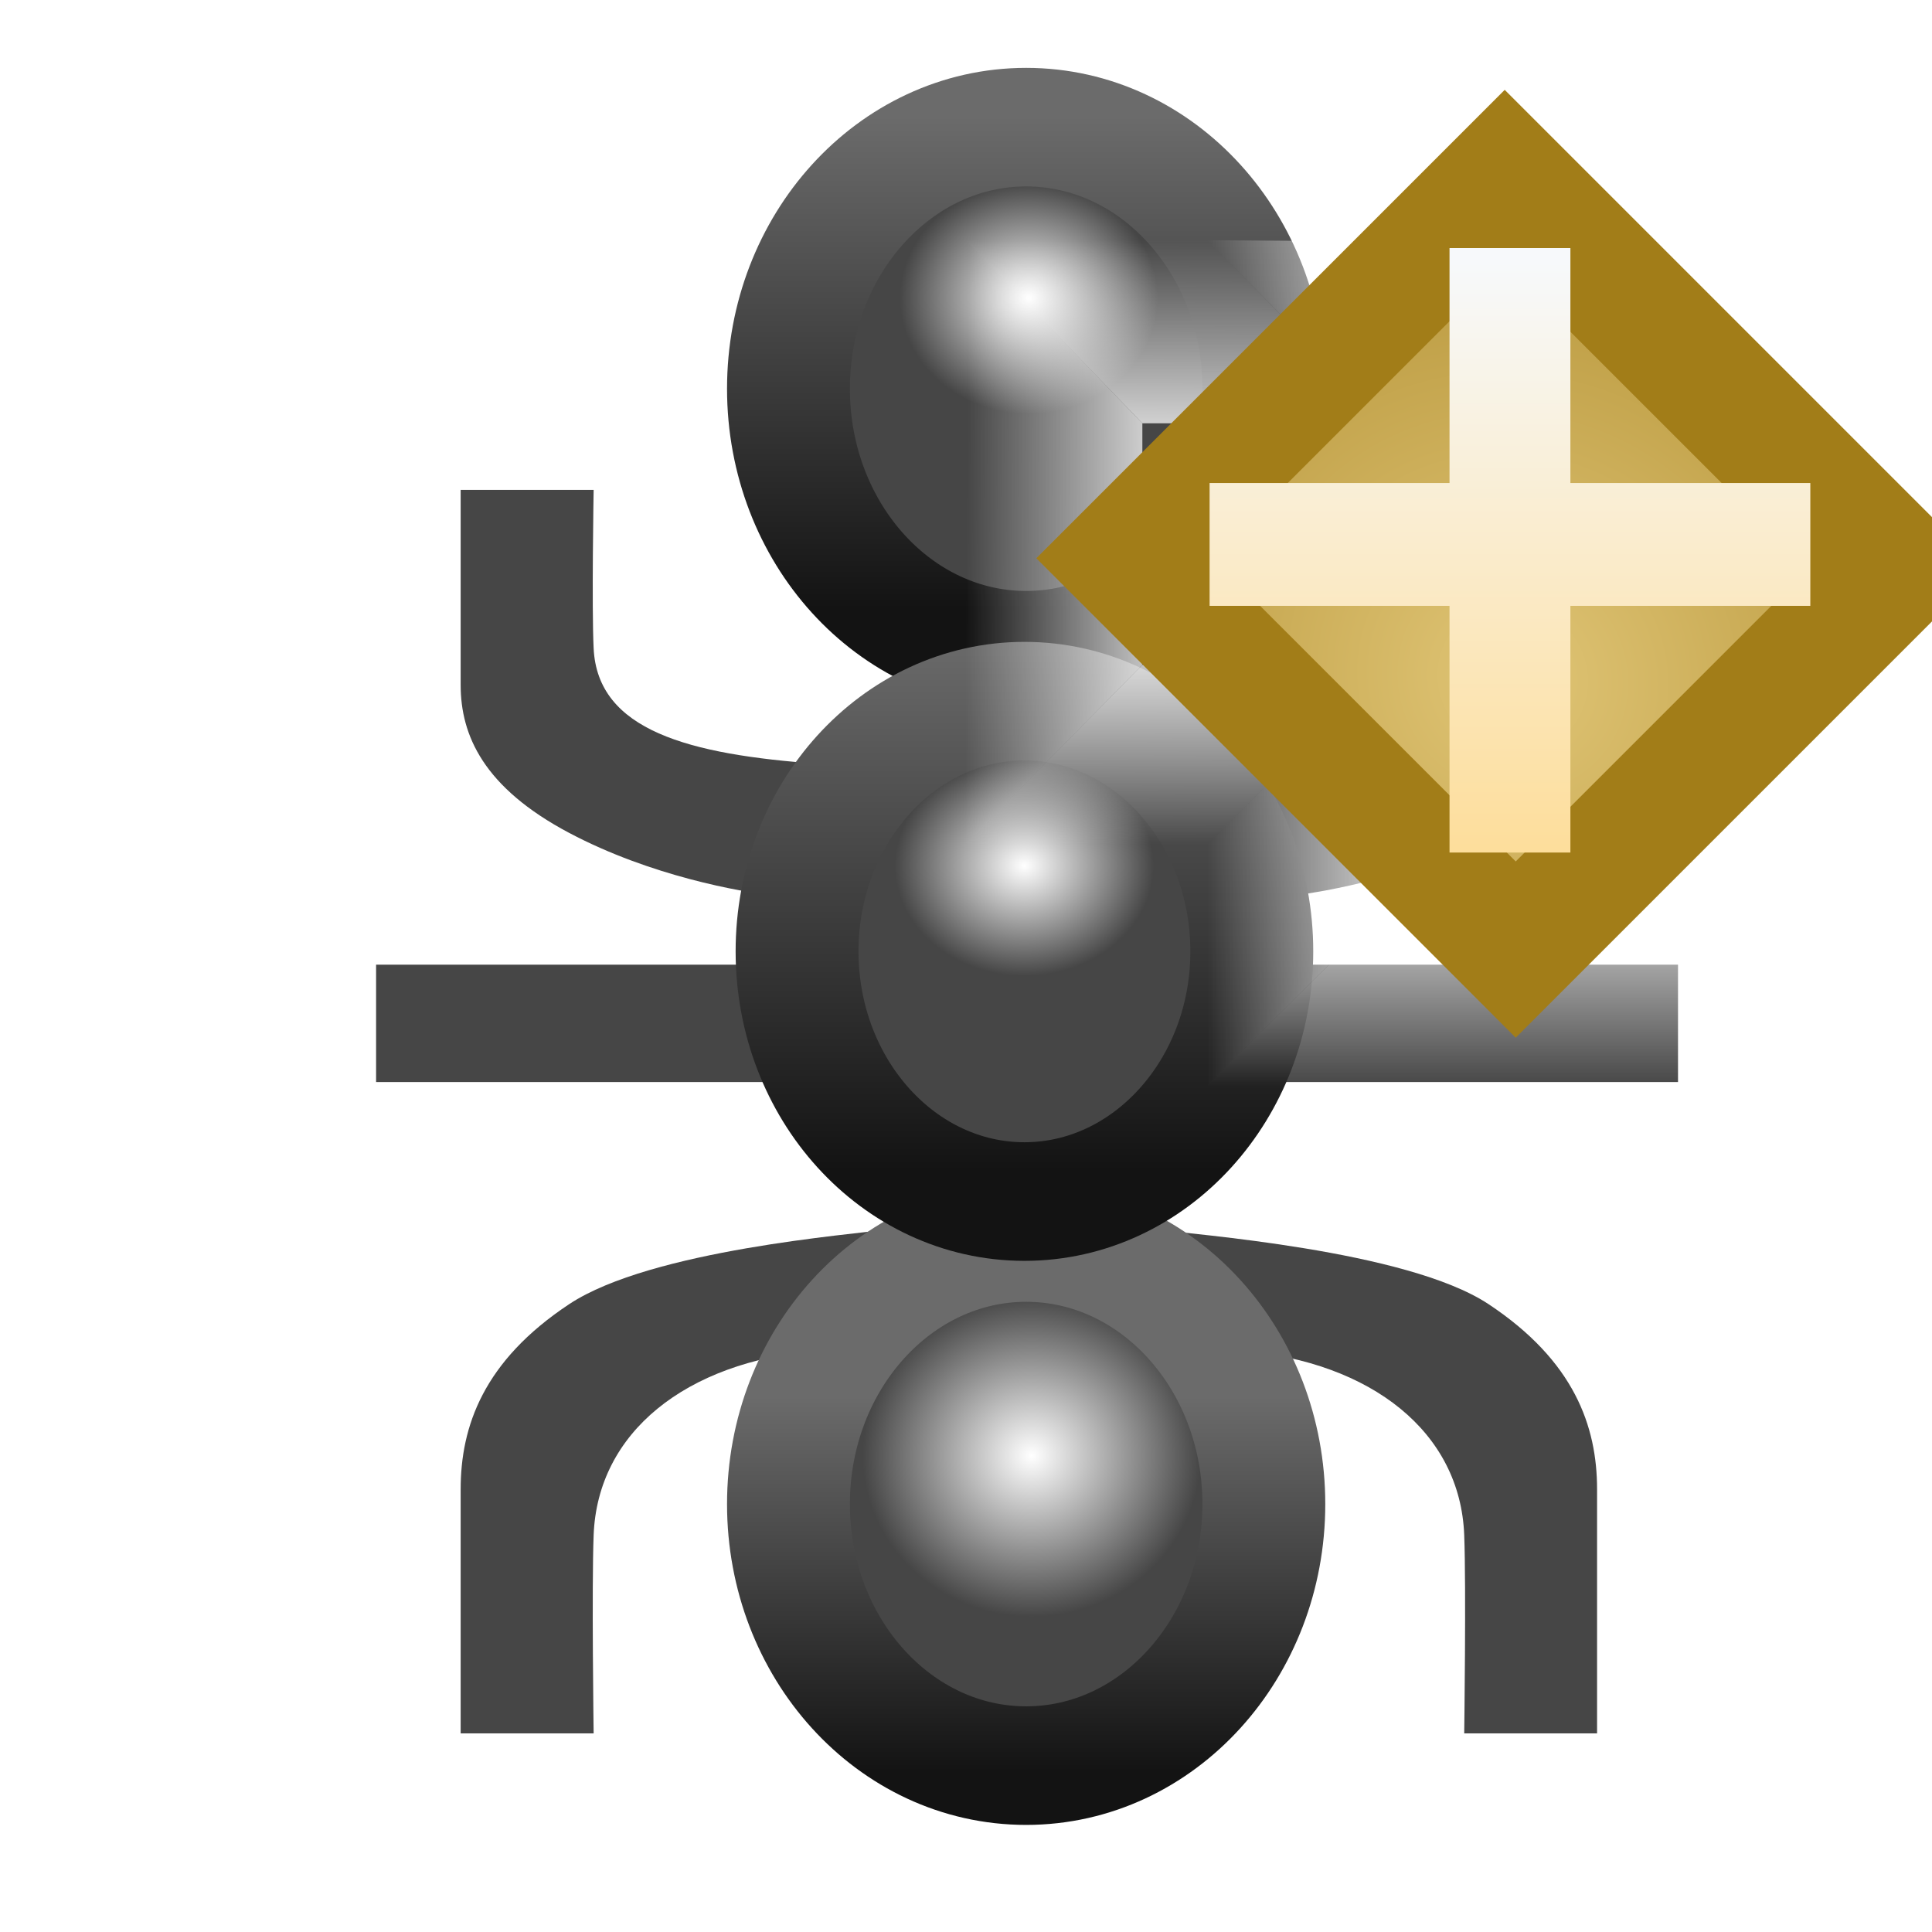
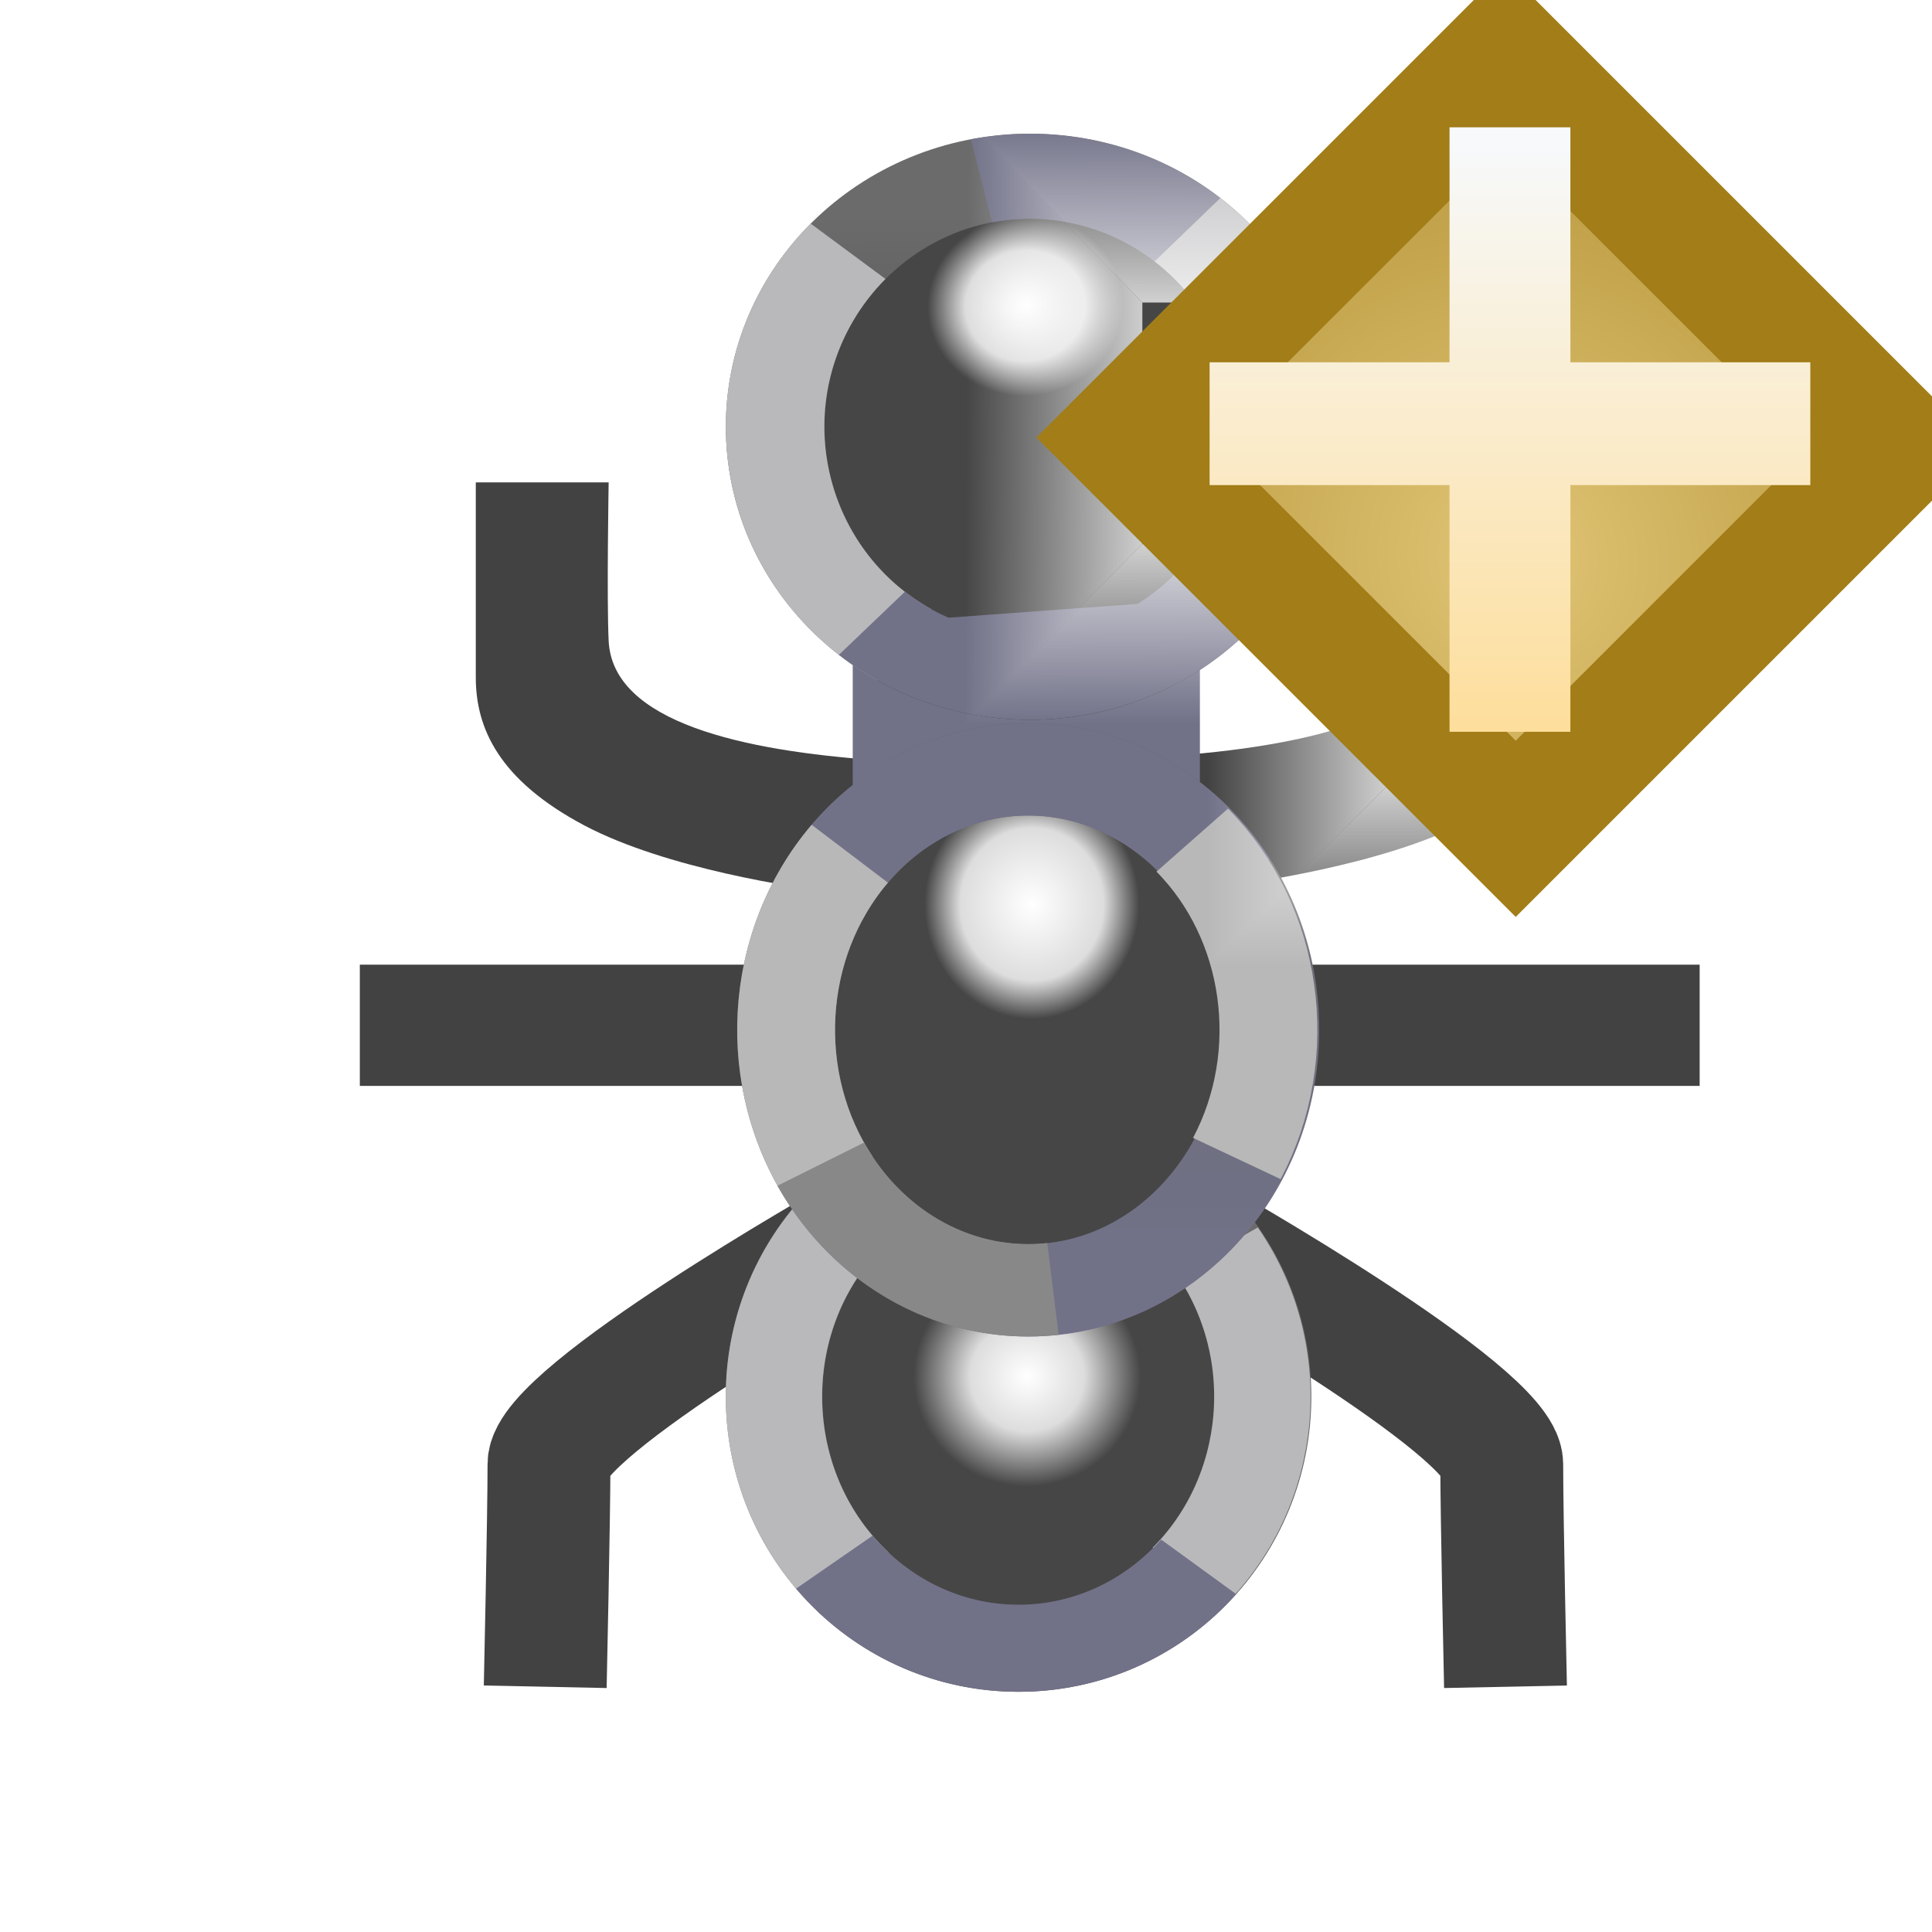
<svg xmlns="http://www.w3.org/2000/svg" xmlns:xlink="http://www.w3.org/1999/xlink" width="16" height="16" id="svg2" version="1.1">
  <defs id="defs4">
    <radialGradient xlink:href="#linearGradient5328-5" id="radialGradient5366-0" gradientUnits="userSpaceOnUse" gradientTransform="matrix(0.4386055,0,0,0.4087992,4.40384,1.746552)" cx="7.844" cy="3.083" fx="7.844" fy="3.083" r="2.35" />
    <linearGradient id="linearGradient5328-5">
      <stop style="stop-color:#ffffff;stop-opacity:1;" offset="0" id="stop5330-9" />
      <stop style="stop-color:#464646;stop-opacity:1;" offset="1" id="stop5332-8" />
    </linearGradient>
    <linearGradient xlink:href="#linearGradient5209-0" id="linearGradient5368-1" gradientUnits="userSpaceOnUse" x1="7.83" y1="5.575" x2="7.83" y2="1.504" />
    <linearGradient id="linearGradient5209-0">
      <stop style="stop-color:#131313;stop-opacity:1;" offset="0" id="stop5211-9" />
      <stop style="stop-color:#6b6b6b;stop-opacity:1;" offset="1" id="stop5213-4" />
    </linearGradient>
    <radialGradient xlink:href="#linearGradient5328-5" id="radialGradient5370-9" gradientUnits="userSpaceOnUse" gradientTransform="matrix(0.5749207,0,0,0.5678434,3.325127,1.624137)" cx="7.899" cy="3.052" fx="7.899" fy="3.052" r="2.35" />
    <linearGradient xlink:href="#linearGradient5209-0" id="linearGradient5372-5" gradientUnits="userSpaceOnUse" x1="7.83" y1="5.968" x2="7.83" y2="2.87" />
    <radialGradient xlink:href="#linearGradient5328-5" id="radialGradient5374-4" gradientUnits="userSpaceOnUse" gradientTransform="matrix(0.4605153,0,0,0.4056276,4.220048,1.992399)" cx="7.822" cy="2.527" fx="7.822" fy="2.527" r="2.35" />
    <linearGradient xlink:href="#linearGradient5209-0" id="linearGradient5376-4" gradientUnits="userSpaceOnUse" x1="7.845" y1="5.653" x2="7.845" y2="1.018" />
    <linearGradient y2="6.984" x2="10.008" y1="5" x1="10" gradientTransform="translate(-15.01562,1046.636)" gradientUnits="userSpaceOnUse" id="linearGradient6323-7" xlink:href="#linearGradient5068-6-9" />
    <linearGradient id="linearGradient5068-6-9">
      <stop id="stop5070-8-0" offset="0" style="stop-color:#ffffff;stop-opacity:1;" />
      <stop id="stop5072-3-6" offset="1" style="stop-color:#ffffff;stop-opacity:0;" />
    </linearGradient>
    <linearGradient gradientTransform="translate(-15.01562,10.2734)" gradientUnits="userSpaceOnUse" y2="1045.347" x2="12" y1="1043.362" x1="12" id="linearGradient5084-3-3" xlink:href="#linearGradient5068-6-9" />
    <linearGradient gradientTransform="translate(-15.01562,10.2734)" gradientUnits="userSpaceOnUse" y2="1043.347" x2="15.008" y1="1043.362" x1="13" id="linearGradient5086-8-0" xlink:href="#linearGradient5068-6-9" />
    <linearGradient gradientTransform="translate(-15.01562,10.2734)" gradientUnits="userSpaceOnUse" y2="1042.362" x2="10.008" y1="1042.362" x1="12" id="linearGradient5082-1-0" xlink:href="#linearGradient5068-6-9" />
    <linearGradient gradientTransform="translate(-15.01562,10.2734)" gradientUnits="userSpaceOnUse" y2="1041.347" x2="8.008" y1="1041.362" x1="10" id="linearGradient5078-8-2" xlink:href="#linearGradient5068-6-9" />
    <linearGradient gradientTransform="translate(-15.01562,10.2734)" gradientUnits="userSpaceOnUse" y2="1038.347" x2="10.008" y1="1040.362" x1="10" id="linearGradient5076-5-2" xlink:href="#linearGradient5068-6-9" />
    <linearGradient gradientTransform="translate(-15.01562,10.2734)" gradientUnits="userSpaceOnUse" y2="1038.347" x2="10.008" y1="1038.362" x1="12" id="linearGradient5074-2-1" xlink:href="#linearGradient5068-6-9" />
    <linearGradient gradientTransform="translate(-15.01562,10.2734)" gradientUnits="userSpaceOnUse" y2="1043.347" x2="14" y1="1041.362" x1="14" id="linearGradient5088-1-4" xlink:href="#linearGradient5068-6-9" />
    <radialGradient xlink:href="#linearGradient4528-9-5-7-9" id="radialGradient3091-1-9-6" gradientUnits="userSpaceOnUse" gradientTransform="matrix(1.850818,-8.813921e-6,8.4531434e-6,1.775059,644.2498,572.6361)" cx="-757.205" cy="-738.838" fx="-757.205" fy="-738.838" r="3.48" />
    <linearGradient id="linearGradient4528-9-5-7-9">
      <stop style="stop-color:#e0c576;stop-opacity:1;" offset="0" id="stop4530-0-5-0-5" />
      <stop style="stop-color:#9e7916;stop-opacity:1" offset="1" id="stop4532-7-9-3-3" />
    </linearGradient>
    <linearGradient xlink:href="#linearGradient6281-8-0-1-6-6-4-2" id="linearGradient3093-5-2-7" gradientUnits="userSpaceOnUse" gradientTransform="matrix(2.319989,0,0,2.319989,10.19969,1043.185)" x1="0.938" y1="4.844" x2="0.938" y2="7.549" />
    <linearGradient id="linearGradient6281-8-0-1-6-6-4-2">
      <stop id="stop6283-0-2-2-1-2-0-1" offset="0" style="stop-color:#f7f9fb;stop-opacity:1" />
      <stop id="stop6285-5-0-9-7-6-9-9" offset="1" style="stop-color:#ffd680;stop-opacity:1" />
    </linearGradient>
+     <radialGradient xlink:href="#linearGradient3844" id="radialGradient5366-0-3" gradientUnits="userSpaceOnUse" gradientTransform="matrix(0.3089145,0.02433326,-0.0270668,0.331368,5.462803,1.717133)" cx="7.738" cy="2.433" fx="7.738" fy="2.433" r="2.35" />
+     <linearGradient id="linearGradient3844">
+       <stop id="stop3846" offset="0" style="stop-color:#ffffff;stop-opacity:1;" />
+       <stop style="stop-color:#dddddd;stop-opacity:1;" offset="0.612" id="stop3848" />
+       <stop id="stop3850" offset="1" style="stop-color:#464646;stop-opacity:1;" />
+     </linearGradient>
+     <linearGradient xlink:href="#linearGradient3860" id="linearGradient5368-1-6" gradientUnits="userSpaceOnUse" x1="7.83" y1="5.575" x2="7.802" y2="1.931" />
+     <linearGradient id="linearGradient3860">
+       <stop id="stop3862" offset="0" style="stop-color:#424242;stop-opacity:1" />
+       <stop id="stop3864" offset="1" style="stop-color:#6b6b6b;stop-opacity:1;" />
+     </linearGradient>
+     <radialGradient xlink:href="#linearGradient5328-5-8" id="radialGradient5370-9-9" gradientUnits="userSpaceOnUse" gradientTransform="matrix(0.3755342,-2.0140452e-8,1.7614747e-8,0.4029783,4.907933,2.193229)" cx="7.938" cy="3.452" fx="7.938" fy="3.452" r="2.35" />
+     <linearGradient id="linearGradient5328-5-8">
+       <stop style="stop-color:#ffffff;stop-opacity:1;" offset="0" id="stop5330-9-7" />
+       <stop id="stop3842" offset="0.5" style="stop-color:#dddddd;stop-opacity:1;" />
+       <stop style="stop-color:#464646;stop-opacity:1;" offset="1" id="stop5332-8-9" />
+     </linearGradient>
+     <linearGradient xlink:href="#linearGradient5209-0-5" id="linearGradient5372-5-5" gradientUnits="userSpaceOnUse" x1="7.83" y1="5.968" x2="7.889" y2="3.584" />
+     <linearGradient id="linearGradient5209-0-5">
+       <stop style="stop-color:#4c4c4c;stop-opacity:1" offset="0" id="stop5211-9-5" />
+       <stop style="stop-color:#6b6b6b;stop-opacity:1;" offset="1" id="stop5213-4-6" />
+     </linearGradient>
+     <radialGradient xlink:href="#linearGradient3852" id="radialGradient5374-4-7" gradientUnits="userSpaceOnUse" gradientTransform="matrix(0.3588271,-0.01458857,0.01251176,0.4053733,4.98387,2.107159)" cx="7.93" cy="1.786" fx="7.93" fy="1.786" r="2.35" />
+     <linearGradient id="linearGradient3852">
+       <stop id="stop3854" offset="0" style="stop-color:#ffffff;stop-opacity:1;" />
+       <stop style="stop-color:#dddddd;stop-opacity:1;" offset="0.666" id="stop3856" />
+       <stop id="stop3858" offset="1" style="stop-color:#464646;stop-opacity:1;" />
+     </linearGradient>
+     <linearGradient xlink:href="#linearGradient3866" id="linearGradient5376-4-5" gradientUnits="userSpaceOnUse" x1="7.845" y1="5.653" x2="7.845" y2="1.018" />
+     <linearGradient id="linearGradient3866">
+       <stop id="stop3868" offset="0" style="stop-color:#717188;stop-opacity:1" />
+       <stop id="stop3870" offset="1" style="stop-color:#6b6b6b;stop-opacity:1;" />
+     </linearGradient>
+     <radialGradient xlink:href="#linearGradient3844-9" id="radialGradient5366-0-3-9" gradientUnits="userSpaceOnUse" gradientTransform="matrix(0.3089145,0.02433326,-0.0270668,0.331368,5.462803,1.717133)" cx="7.738" cy="2.433" fx="7.738" fy="2.433" r="2.35" />
+     <linearGradient id="linearGradient3844-9">
+       <stop id="stop3846-9" offset="0" style="stop-color:#ffffff;stop-opacity:1;" />
+       <stop style="stop-color:#dddddd;stop-opacity:1;" offset="0.612" id="stop3848-7" />
+       <stop id="stop3850-0" offset="1" style="stop-color:#464646;stop-opacity:1;" />
+     </linearGradient>
+     <linearGradient xlink:href="#linearGradient3860-7" id="linearGradient5368-1-6-1" gradientUnits="userSpaceOnUse" x1="7.83" y1="5.575" x2="7.802" y2="1.931" />
+     <linearGradient id="linearGradient3860-7">
+       <stop id="stop3862-9" offset="0" style="stop-color:#424242;stop-opacity:1" />
+       <stop id="stop3864-3" offset="1" style="stop-color:#6b6b6b;stop-opacity:1;" />
+     </linearGradient>
+     <radialGradient xlink:href="#linearGradient5328-5-8-7" id="radialGradient5370-9-9-0" gradientUnits="userSpaceOnUse" gradientTransform="matrix(0.3755342,-2.0140452e-8,1.7614747e-8,0.4029783,4.907933,2.193229)" cx="7.938" cy="3.452" fx="7.938" fy="3.452" r="2.35" />
+     <linearGradient id="linearGradient5328-5-8-7">
+       <stop style="stop-color:#ffffff;stop-opacity:1;" offset="0" id="stop5330-9-7-4" />
+       <stop id="stop3842-1" offset="0.5" style="stop-color:#dddddd;stop-opacity:1;" />
+       <stop style="stop-color:#464646;stop-opacity:1;" offset="1" id="stop5332-8-9-4" />
+     </linearGradient>
+     <linearGradient xlink:href="#linearGradient5209-0-5-8" id="linearGradient5372-5-5-3" gradientUnits="userSpaceOnUse" x1="7.83" y1="5.968" x2="7.889" y2="3.584" />
+     <linearGradient id="linearGradient5209-0-5-8">
+       <stop style="stop-color:#4c4c4c;stop-opacity:1" offset="0" id="stop5211-9-5-0" />
+       <stop style="stop-color:#6b6b6b;stop-opacity:1;" offset="1" id="stop5213-4-6-1" />
+     </linearGradient>
+     <radialGradient xlink:href="#linearGradient3852-9" id="radialGradient5374-4-7-6" gradientUnits="userSpaceOnUse" gradientTransform="matrix(0.3588271,-0.01458857,0.01251176,0.4053733,4.98387,2.107159)" cx="7.93" cy="1.786" fx="7.93" fy="1.786" r="2.35" />
+     <linearGradient id="linearGradient3852-9">
+       <stop id="stop3854-8" offset="0" style="stop-color:#ffffff;stop-opacity:1;" />
+       <stop style="stop-color:#dddddd;stop-opacity:1;" offset="0.666" id="stop3856-8" />
+       <stop id="stop3858-6" offset="1" style="stop-color:#464646;stop-opacity:1;" />
+     </linearGradient>
+     <linearGradient xlink:href="#linearGradient3866-9" id="linearGradient5376-4-5-0" gradientUnits="userSpaceOnUse" x1="7.845" y1="5.653" x2="7.845" y2="1.018" />
+     <linearGradient id="linearGradient3866-9">
+       <stop id="stop3868-7" offset="0" style="stop-color:#717188;stop-opacity:1" />
+       <stop id="stop3870-0" offset="1" style="stop-color:#6b6b6b;stop-opacity:1;" />
+     </linearGradient>
  </defs>
  <g id="layer1" style="display:inline" transform="translate(0,-1036.362)">
    <g style="display:inline" id="g5354" transform="matrix(1.036031,0,0,1,-12.63616,-0.3178619)">
-       <path style="fill:#464646;fill-opacity:1;stroke:none;display:inline" d="m 15.88,1051.035 1.062,0 c 0,0 -0.016,-1.214 0,-1.642 0.031,-0.851 0.736,-1.432 1.782,-1.528 l 0.56,-1.003 c -0.26,0.041 -1.88,0.168 -2.537,0.618 -0.685,0.47 -0.868,1.011 -0.868,1.534 0,0.85 0,2.021 0,2.021 z" id="path5232-8" />
-       <path style="fill:#464646;fill-opacity:1;stroke:none" d="m 15.88,1040.737 1.062,0 c 0,0 -0.016,0.971 0,1.312 0.031,0.68 0.758,0.88 1.804,0.957 l -0.369,1.091 c -0.26,-0.033 -0.973,-0.159 -1.63,-0.519 -0.685,-0.376 -0.868,-0.808 -0.868,-1.226 0,-0.679 0,-1.615 0,-1.615 z" id="path5232" />
-       <path style="fill:#464646;fill-opacity:1;stroke:none;display:inline" d="m 24.963,1051.035 -1.062,0 c 0,0 0.016,-1.214 0,-1.642 -0.031,-0.851 -0.736,-1.432 -1.782,-1.528 l -0.671,-1.003 c 0.26,0.041 1.991,0.168 2.647,0.618 0.685,0.47 0.868,1.011 0.868,1.534 0,0.85 0,2.021 0,2.021 z" id="path5232-8-6" />
-       <rect style="fill:#464646;fill-opacity:1;stroke:none" id="rect5291" width="3.469" height="0.972" x="15.203" y="1044.669" />
-       <rect style="fill:#464646;fill-opacity:1;stroke:none;display:inline" id="rect5291-0" width="3.469" height="0.972" x="22.141" y="1044.669" />
-       <path style="fill:#464646;fill-opacity:1;stroke:none;display:inline" d="m 25.027,1040.737 -1.062,0 c 0,0 0.016,0.971 0,1.312 -0.031,0.68 -0.758,0.88 -1.804,0.957 l 0.369,1.091 c 0.26,-0.033 0.973,-0.159 1.63,-0.519 0.685,-0.376 0.868,-0.808 0.868,-1.226 0,-0.679 0,-1.615 0,-1.615 z" id="path5232-0" />
      <g id="g5221" transform="translate(2.754507,0)">
-         <path transform="translate(9.82183,1036.141)" d="m 9.723,3.758 c 0,1.196 -0.851,2.166 -1.9,2.166 -1.05,0 -1.9,-0.97 -1.9,-2.166 0,-1.196 0.851,-2.166 1.9,-2.166 1.05,0 1.9,0.97 1.9,2.166 z" id="path5160" style="fill:url(#radialGradient5366-0);fill-opacity:1;stroke:url(#linearGradient5368-1);stroke-width:0.982;stroke-miterlimit:4;stroke-opacity:1;stroke-dasharray:none" />
-         <path transform="translate(9.82183,1045.378)" d="m 9.723,3.758 c 0,1.196 -0.851,2.166 -1.9,2.166 -1.05,0 -1.9,-0.97 -1.9,-2.166 0,-1.196 0.851,-2.166 1.9,-2.166 1.05,0 1.9,0.97 1.9,2.166 z" id="path5160-4" style="fill:url(#radialGradient5370-9);fill-opacity:1;stroke:url(#linearGradient5372-5);stroke-width:0.982;stroke-miterlimit:4;stroke-opacity:1;stroke-dasharray:none;display:inline" />
-         <path transform="matrix(0.9565447,0,0,0.9565447,10.14801,1040.964)" d="m 9.723,3.758 c 0,1.196 -0.851,2.166 -1.9,2.166 -1.05,0 -1.9,-0.97 -1.9,-2.166 0,-1.196 0.851,-2.166 1.9,-2.166 1.05,0 1.9,0.97 1.9,2.166 z" id="path5160-2" style="fill:url(#radialGradient5374-4);fill-opacity:1;stroke:url(#linearGradient5376-4);stroke-width:1.027;stroke-miterlimit:4;stroke-opacity:1;stroke-dasharray:none;display:inline" />
-         <g style="display:inline" id="g6432" transform="matrix(0.9652222,0,0,1,23.9278,-9.950662)">
+         <g style="display:inline" id="g5354-1" transform="translate(-2.754507,-2.4429755e-7)">
+           <path style="fill:#424242;fill-opacity:1;stroke:none" d="m 16,1040.675 1.062,0 c 0,0 -0.016,0.971 0,1.312 0.031,0.68 1.089,0.911 2.136,0.988 l -0.369,1.091 c -0.26,-0.033 -1.305,-0.191 -1.961,-0.55 -0.685,-0.376 -0.868,-0.808 -0.868,-1.226 0,-0.679 0,-1.615 0,-1.615 z" id="path5232-7" />
+           <rect style="fill:#424242;fill-opacity:1;stroke:none" id="rect5291-2" width="3.599" height="1.004" x="15.073" y="1044.669" />
+           <path style="fill:none;stroke:#424242;stroke-width:0.982px;stroke-linecap:butt;stroke-linejoin:round;stroke-opacity:1" d="m 21.758,1046.93 c 0,0 2.443,1.434 2.443,1.875 0,0.441 0.03,1.844 0.03,1.844" id="path3990" />
+           <rect style="fill:#424242;fill-opacity:1;stroke:none;display:inline" id="rect5291-0-9" width="3.581" height="1.004" x="22.202" y="1044.669" />
+           <path style="fill:#424242;fill-opacity:1;stroke:none;display:inline" d="m 24.786,1040.643 -1.062,0 c 0,0 0.016,0.971 0,1.312 -0.031,0.68 -1.15,0.911 -2.196,0.988 l 0.369,1.091 c 0.26,-0.033 1.366,-0.191 2.022,-0.55 0.685,-0.376 0.868,-0.808 0.868,-1.226 0,-0.679 0,-1.615 0,-1.615 z" id="path5232-0-8" />
+           <path style="fill:none;stroke:#424242;stroke-width:0.982px;stroke-linecap:butt;stroke-linejoin:round;stroke-opacity:1;display:inline" d="m 19.028,1046.93 c 0,0 -2.443,1.434 -2.443,1.875 0,0.441 -0.03,1.844 -0.03,1.844" id="path3990-6" />
+           <g id="g5221-0" transform="matrix(1.22677,0,0,1,-0.6977351,0)">
+             <rect style="fill:#717188;fill-opacity:1;stroke:none" id="rect4812" width="2.875" height="1.5" x="7.062" y="5.031" transform="matrix(0.7867998,0,0,1,10.51089,1036.68)" />
+             <path transform="matrix(0.874162,0,0,0.9579521,10.3844,1036.614)" d="m 9.723,3.758 c 0,1.196 -0.851,2.166 -1.9,2.166 -1.05,0 -1.9,-0.97 -1.9,-2.166 0,-1.196 0.851,-2.166 1.9,-2.166 1.05,0 1.9,0.97 1.9,2.166 z" id="path5160-5" style="fill:url(#radialGradient5366-0-3-9);fill-opacity:1;stroke:url(#linearGradient5368-1-6-1);stroke-width:0.735;stroke-miterlimit:4;stroke-opacity:1;stroke-dasharray:none" />
+             <path transform="matrix(0.8385999,0,0,0.9622282,10.58764,1044.63)" d="m 9.723,3.758 c 0,1.196 -0.851,2.166 -1.9,2.166 -1.05,0 -1.9,-0.97 -1.9,-2.166 0,-1.196 0.851,-2.166 1.9,-2.166 1.05,0 1.9,0.97 1.9,2.166 z" id="path5160-4-0" style="fill:url(#radialGradient5370-9-9-0);fill-opacity:1;stroke:url(#linearGradient5372-5-5-3);stroke-width:0.749;stroke-miterlimit:4;stroke-opacity:1;stroke-dasharray:none;display:inline" />
+             <path transform="matrix(-0.8385998,0,0,0.9622282,23.70244,1044.63)" d="M 6.496,5.309 C 5.824,4.563 5.731,3.37 6.275,2.501" id="path5160-4-3-3" style="fill:none;stroke:#b9b9bc;stroke-width:0.749;stroke-miterlimit:4;stroke-opacity:1;stroke-dasharray:none;display:inline" />
+             <path transform="matrix(0.874162,0,0,0.9579521,10.3844,1036.614)" d="M 6.884,5.642 C 5.972,5.051 5.652,3.73 6.17,2.689 6.251,2.526 6.351,2.375 6.466,2.241" id="path5160-8" style="fill:none;stroke:#b9b9bc;stroke-width:0.735;stroke-miterlimit:4;stroke-opacity:1;stroke-dasharray:none;display:inline" />
+             <path transform="matrix(0.874162,0,0,0.9579521,10.3844,1036.614)" d="M 8.989,2.049 C 9.817,2.783 9.967,4.143 9.323,5.087 9.273,5.161 9.219,5.23 9.161,5.296" id="path5160-18" style="fill:none;stroke:#b9b9bc;stroke-width:0.735;stroke-miterlimit:4;stroke-opacity:1;stroke-dasharray:none;display:inline" />
+             <path transform="matrix(0.874162,0,0,0.9579521,10.3844,1036.614)" d="M 9.208,5.24 C 8.532,6.06 7.418,6.155 6.644,5.457" id="path5160-1" style="fill:#717188;fill-opacity:1;stroke:#717188;stroke-width:0.735;stroke-miterlimit:4;stroke-opacity:1;stroke-dasharray:none;display:inline" />
+             <path transform="matrix(0.874162,0,0,0.9579521,10.3844,1036.614)" d="M 7.461,1.632 C 8.002,1.513 8.562,1.667 8.996,2.055" id="path5160-1-9" style="fill:none;stroke:#717188;stroke-width:0.735;stroke-miterlimit:4;stroke-opacity:1;stroke-dasharray:none;display:inline" />
+             <path transform="matrix(0.8385998,0,0,0.9622282,10.58764,1044.63)" d="M 6.542,5.358 C 5.766,4.552 5.711,3.182 6.418,2.299 c 0.013,-0.017 0.027,-0.033 0.041,-0.049" id="path5160-4-3" style="fill:none;stroke:#b9b9bc;stroke-width:0.749;stroke-miterlimit:4;stroke-opacity:1;stroke-dasharray:none;display:inline" />
+             <path transform="matrix(0.8385998,0,0,0.9622282,10.58764,1044.63)" d="M 9.222,5.223 C 8.513,6.104 7.311,6.162 6.537,5.354 6.486,5.3 6.437,5.243 6.391,5.183" id="path5160-4-2" style="fill:none;stroke:#717188;stroke-width:0.749;stroke-miterlimit:4;stroke-opacity:1;stroke-dasharray:none;display:inline" />
+             <g id="g4814">
+               <path style="fill:url(#radialGradient5374-4-7-6);fill-opacity:1;stroke:url(#linearGradient5376-4-5-0);stroke-width:0.768;stroke-miterlimit:4;stroke-opacity:1;stroke-dasharray:none;display:inline" id="path5160-2-30" d="m 9.723,3.758 c 0,1.196 -0.851,2.166 -1.9,2.166 -1.05,0 -1.9,-0.97 -1.9,-2.166 0,-1.196 0.851,-2.166 1.9,-2.166 1.05,0 1.9,0.97 1.9,2.166 z" transform="matrix(0.8300827,0,0,0.9961135,10.71719,1041.465)" />
+               <path style="fill:none;stroke:#717188;stroke-width:0.768;stroke-miterlimit:4;stroke-opacity:1;stroke-dasharray:none;display:inline" id="path5160-2-6" d="M 6.173,2.683 C 6.694,1.645 7.855,1.285 8.766,1.879 9.015,2.041 9.228,2.265 9.39,2.535" transform="matrix(0.8300828,0,0,0.9961135,10.71719,1041.465)" />
+               <path style="fill:none;stroke:#b8b8b8;stroke-width:0.768;stroke-miterlimit:4;stroke-opacity:1;stroke-dasharray:none;display:inline" id="path5160-2-3" d="M 6.276,5.017 C 5.754,4.184 5.815,3.049 6.422,2.294" transform="matrix(0.8300828,0,0,0.9961135,10.71719,1041.465)" />
+               <path style="fill:none;stroke:#b8b8b8;stroke-width:0.768;stroke-miterlimit:4;stroke-opacity:1;stroke-dasharray:none;display:inline" id="path5160-2-3-5" d="M 6.17,4.828 C 5.737,3.96 5.881,2.866 6.52,2.181" transform="matrix(-0.8300828,0,0,0.9961135,23.69161,1041.465)" />
+               <path style="fill:none;stroke:#888888;stroke-width:0.768;stroke-miterlimit:4;stroke-opacity:1;stroke-dasharray:none;display:inline" id="path5160-2-3-6" d="M 8.017,5.912 C 7.284,5.998 6.574,5.594 6.194,4.875" transform="matrix(0.8300828,0,0,0.9961135,10.71719,1041.465)" />
+             </g>
+           </g>
+         </g>
+         <g style="display:inline" id="g6432" transform="matrix(0.9652222,0,0,1,23.9278,-10.95066)">
          <path style="fill:url(#linearGradient6323-7);fill-opacity:1;stroke:none;display:inline" d="m -7.008,1053.62 2,0 1.492,-1.484 -2.031,0 z" id="path5581-1-1" />
          <path style="fill:url(#linearGradient5084-3-3);fill-opacity:1;stroke:none;display:inline" d="m -5.008,1055.62 4,0 0,-1 -0.477,-0.484 -2.031,0 z" id="path5581-1-1-8" />
          <path style="fill:url(#linearGradient5086-8-0);fill-opacity:1;stroke:none;display:inline" d="m -1.484,1052.136 0,2 0.477,0.484 0,-2 z" id="path5581-1-1-7" />
          <path style="fill:url(#linearGradient5082-1-0);fill-opacity:1;stroke:none;display:inline" d="m -5.008,1053.62 0,2 1.492,-1.484 0,-2 z" id="path5581-1-1-6" />
          <path style="fill:url(#linearGradient5078-8-2);fill-opacity:1;stroke:none;display:inline" d="m -7.008,1048.62 0,5 1.461,-1.484 0,-2 z" id="path5581-1-1-1" />
          <path style="fill:url(#linearGradient5076-5-2);fill-opacity:1;stroke:none;display:inline" d="m -5.008,1048.62 -2,0 1.461,1.516 2.031,0 z" id="path5581-1-1-89" />
          <path style="fill:url(#linearGradient5074-2-1);fill-opacity:1;stroke:none;display:inline" d="m -5.008,1048.62 0,0 1.504,1.527 0,-1.516 z" id="path5581-1-1-2" />
          <path style="fill:url(#linearGradient5088-1-4);fill-opacity:1;stroke:none;display:inline" d="m -1.012,1052.136 -0.473,0 0.477,0.484 -0.004,0 z" id="path5581-1-1-79" />
          <g style="display:inline" id="g4514" transform="translate(-5.536708,-5.624035)">
            <g id="g4522" transform="translate(-9.9375,0)">
              <rect style="fill:url(#radialGradient3091-1-9-6);fill-opacity:1;stroke:#a27d18;stroke-width:1.032;stroke-miterlimit:4;stroke-opacity:1;stroke-dasharray:none;display:inline" id="rect3910" width="4.583" height="4.454" x="-758.823" y="-740.411" transform="matrix(-0.7071068,-0.7071068,0.7071068,-0.7071068,0,0)" />
              <path id="path5581-5-5" d="m 12.471,1054.309 1.001,0 0,1.946 1.987,0 0,1.017 -1.987,0 0,2.043 -1.001,0 0,-2.043 -1.987,0 0,-1.017 1.987,0 z" style="fill:url(#linearGradient3093-5-2-7);fill-opacity:1;stroke:none;display:inline" />
            </g>
          </g>
        </g>
      </g>
    </g>
  </g>
</svg>
